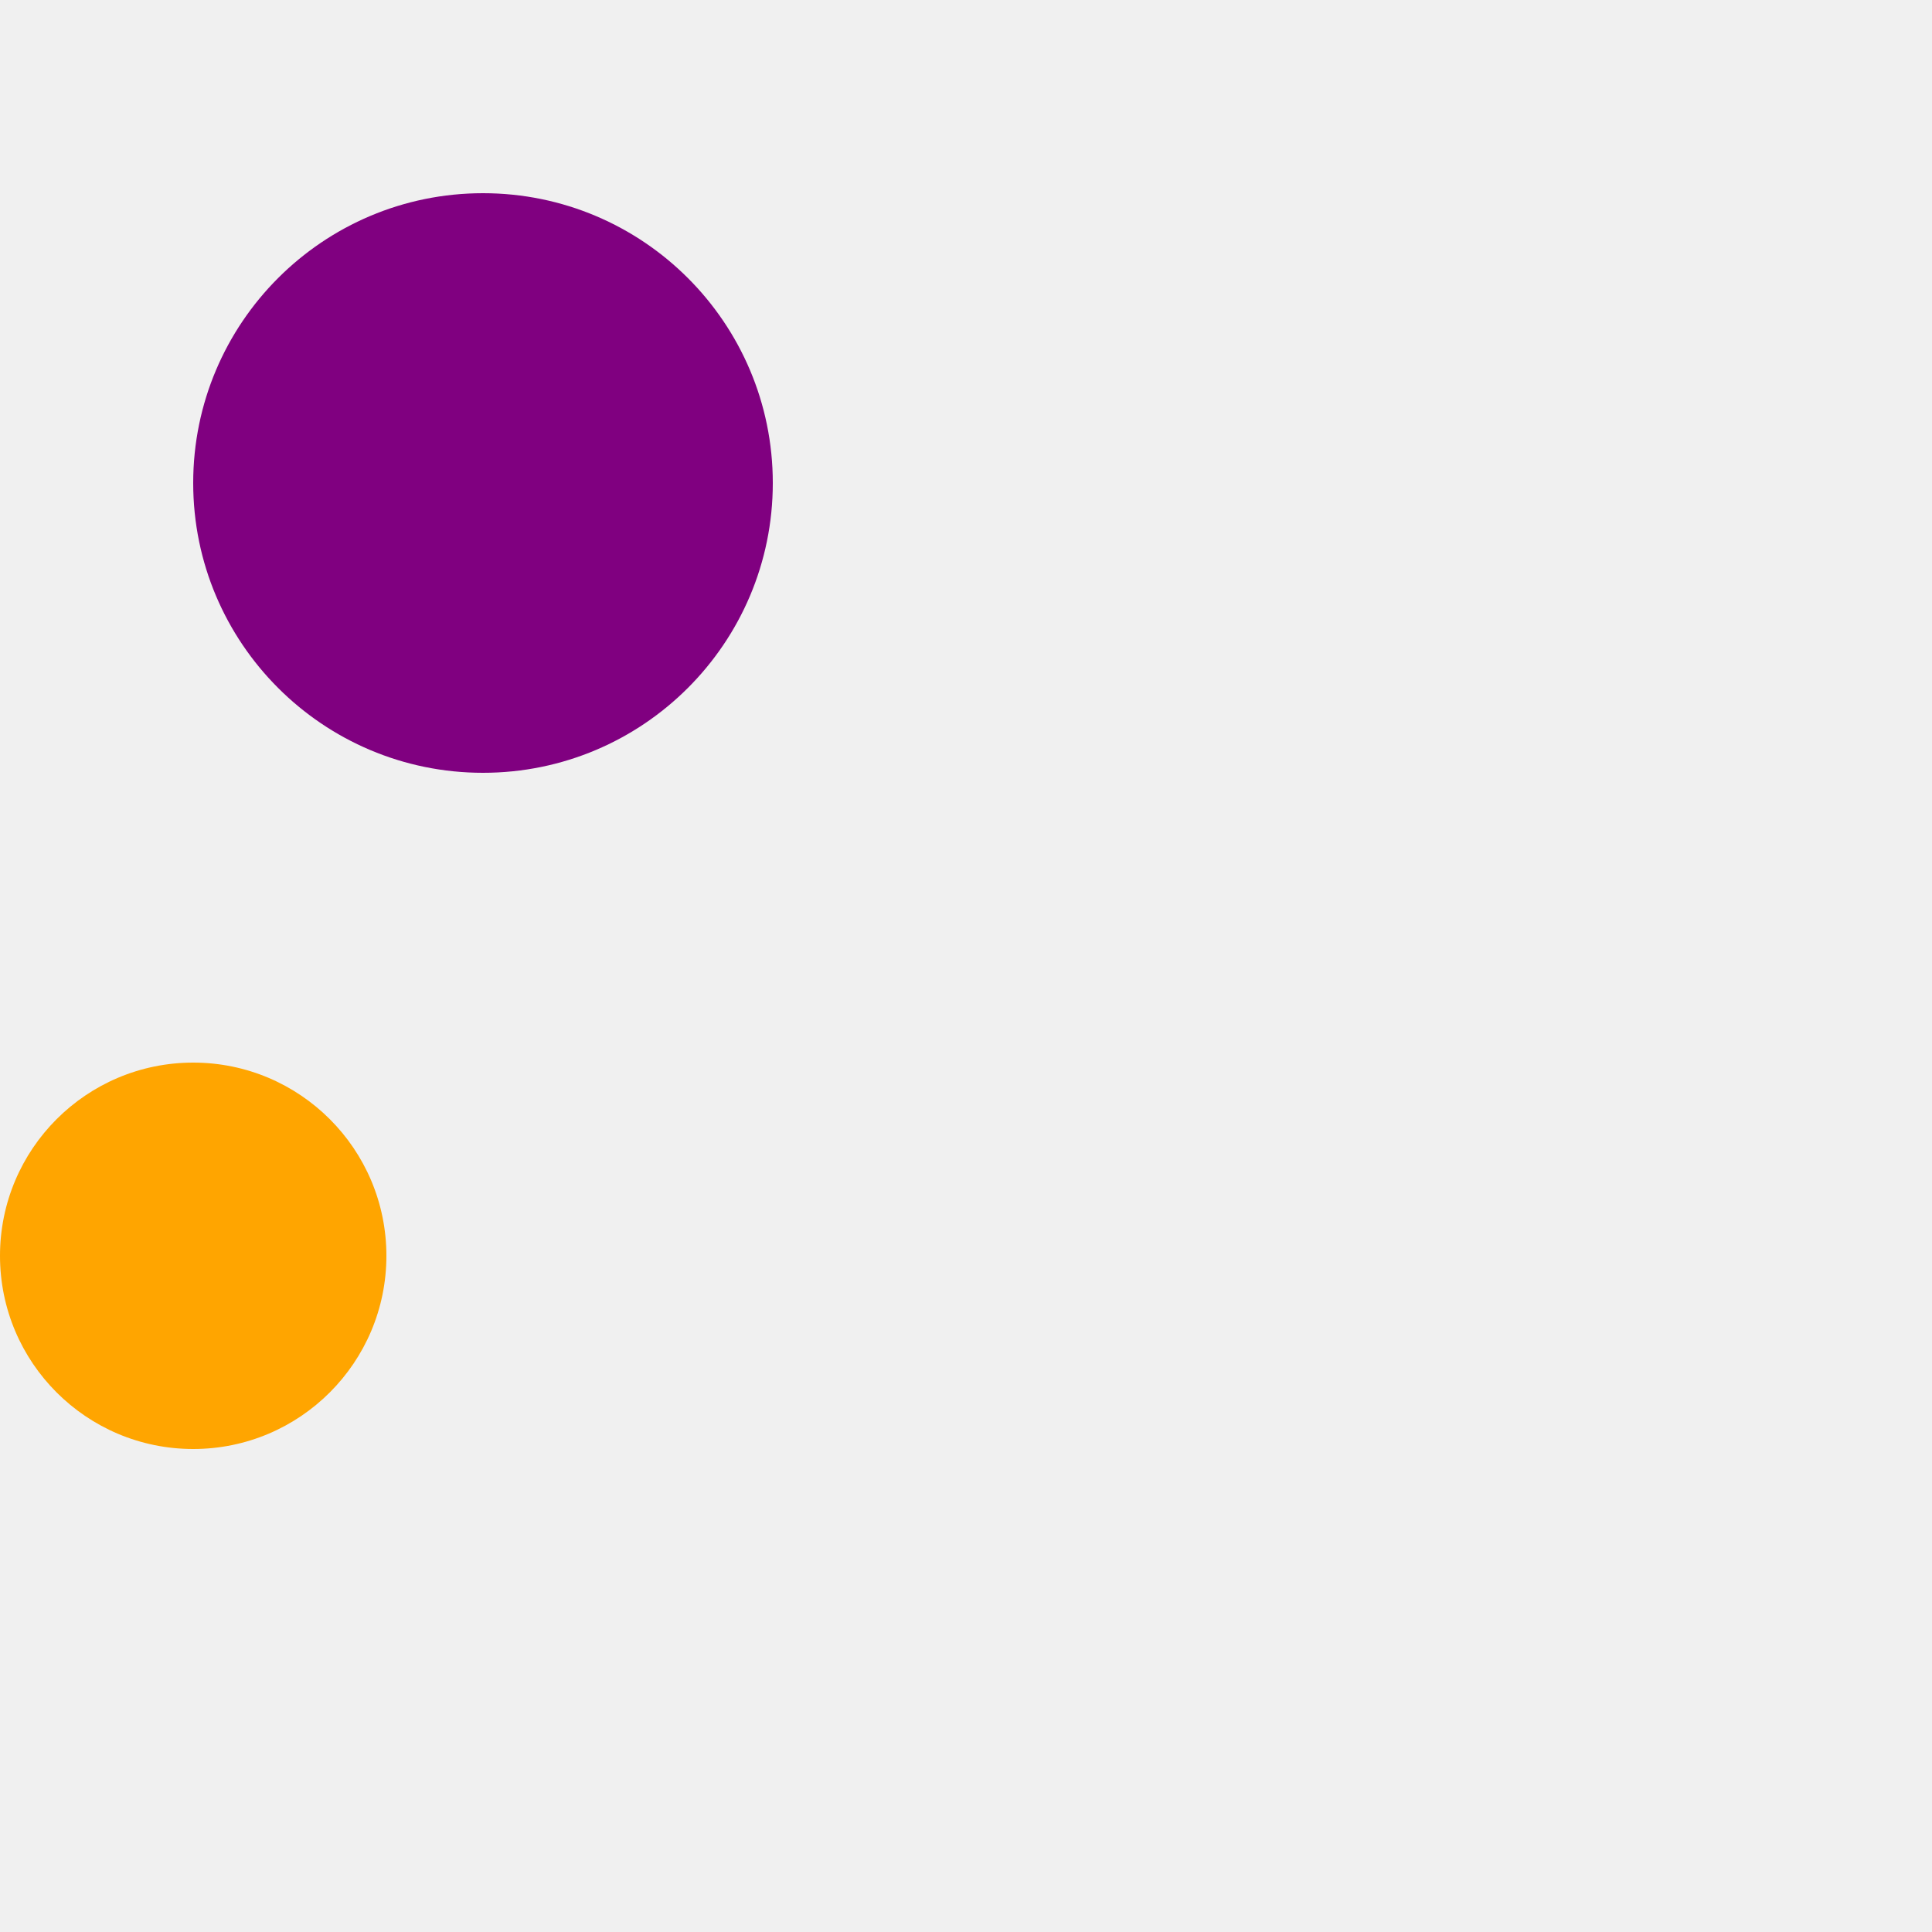
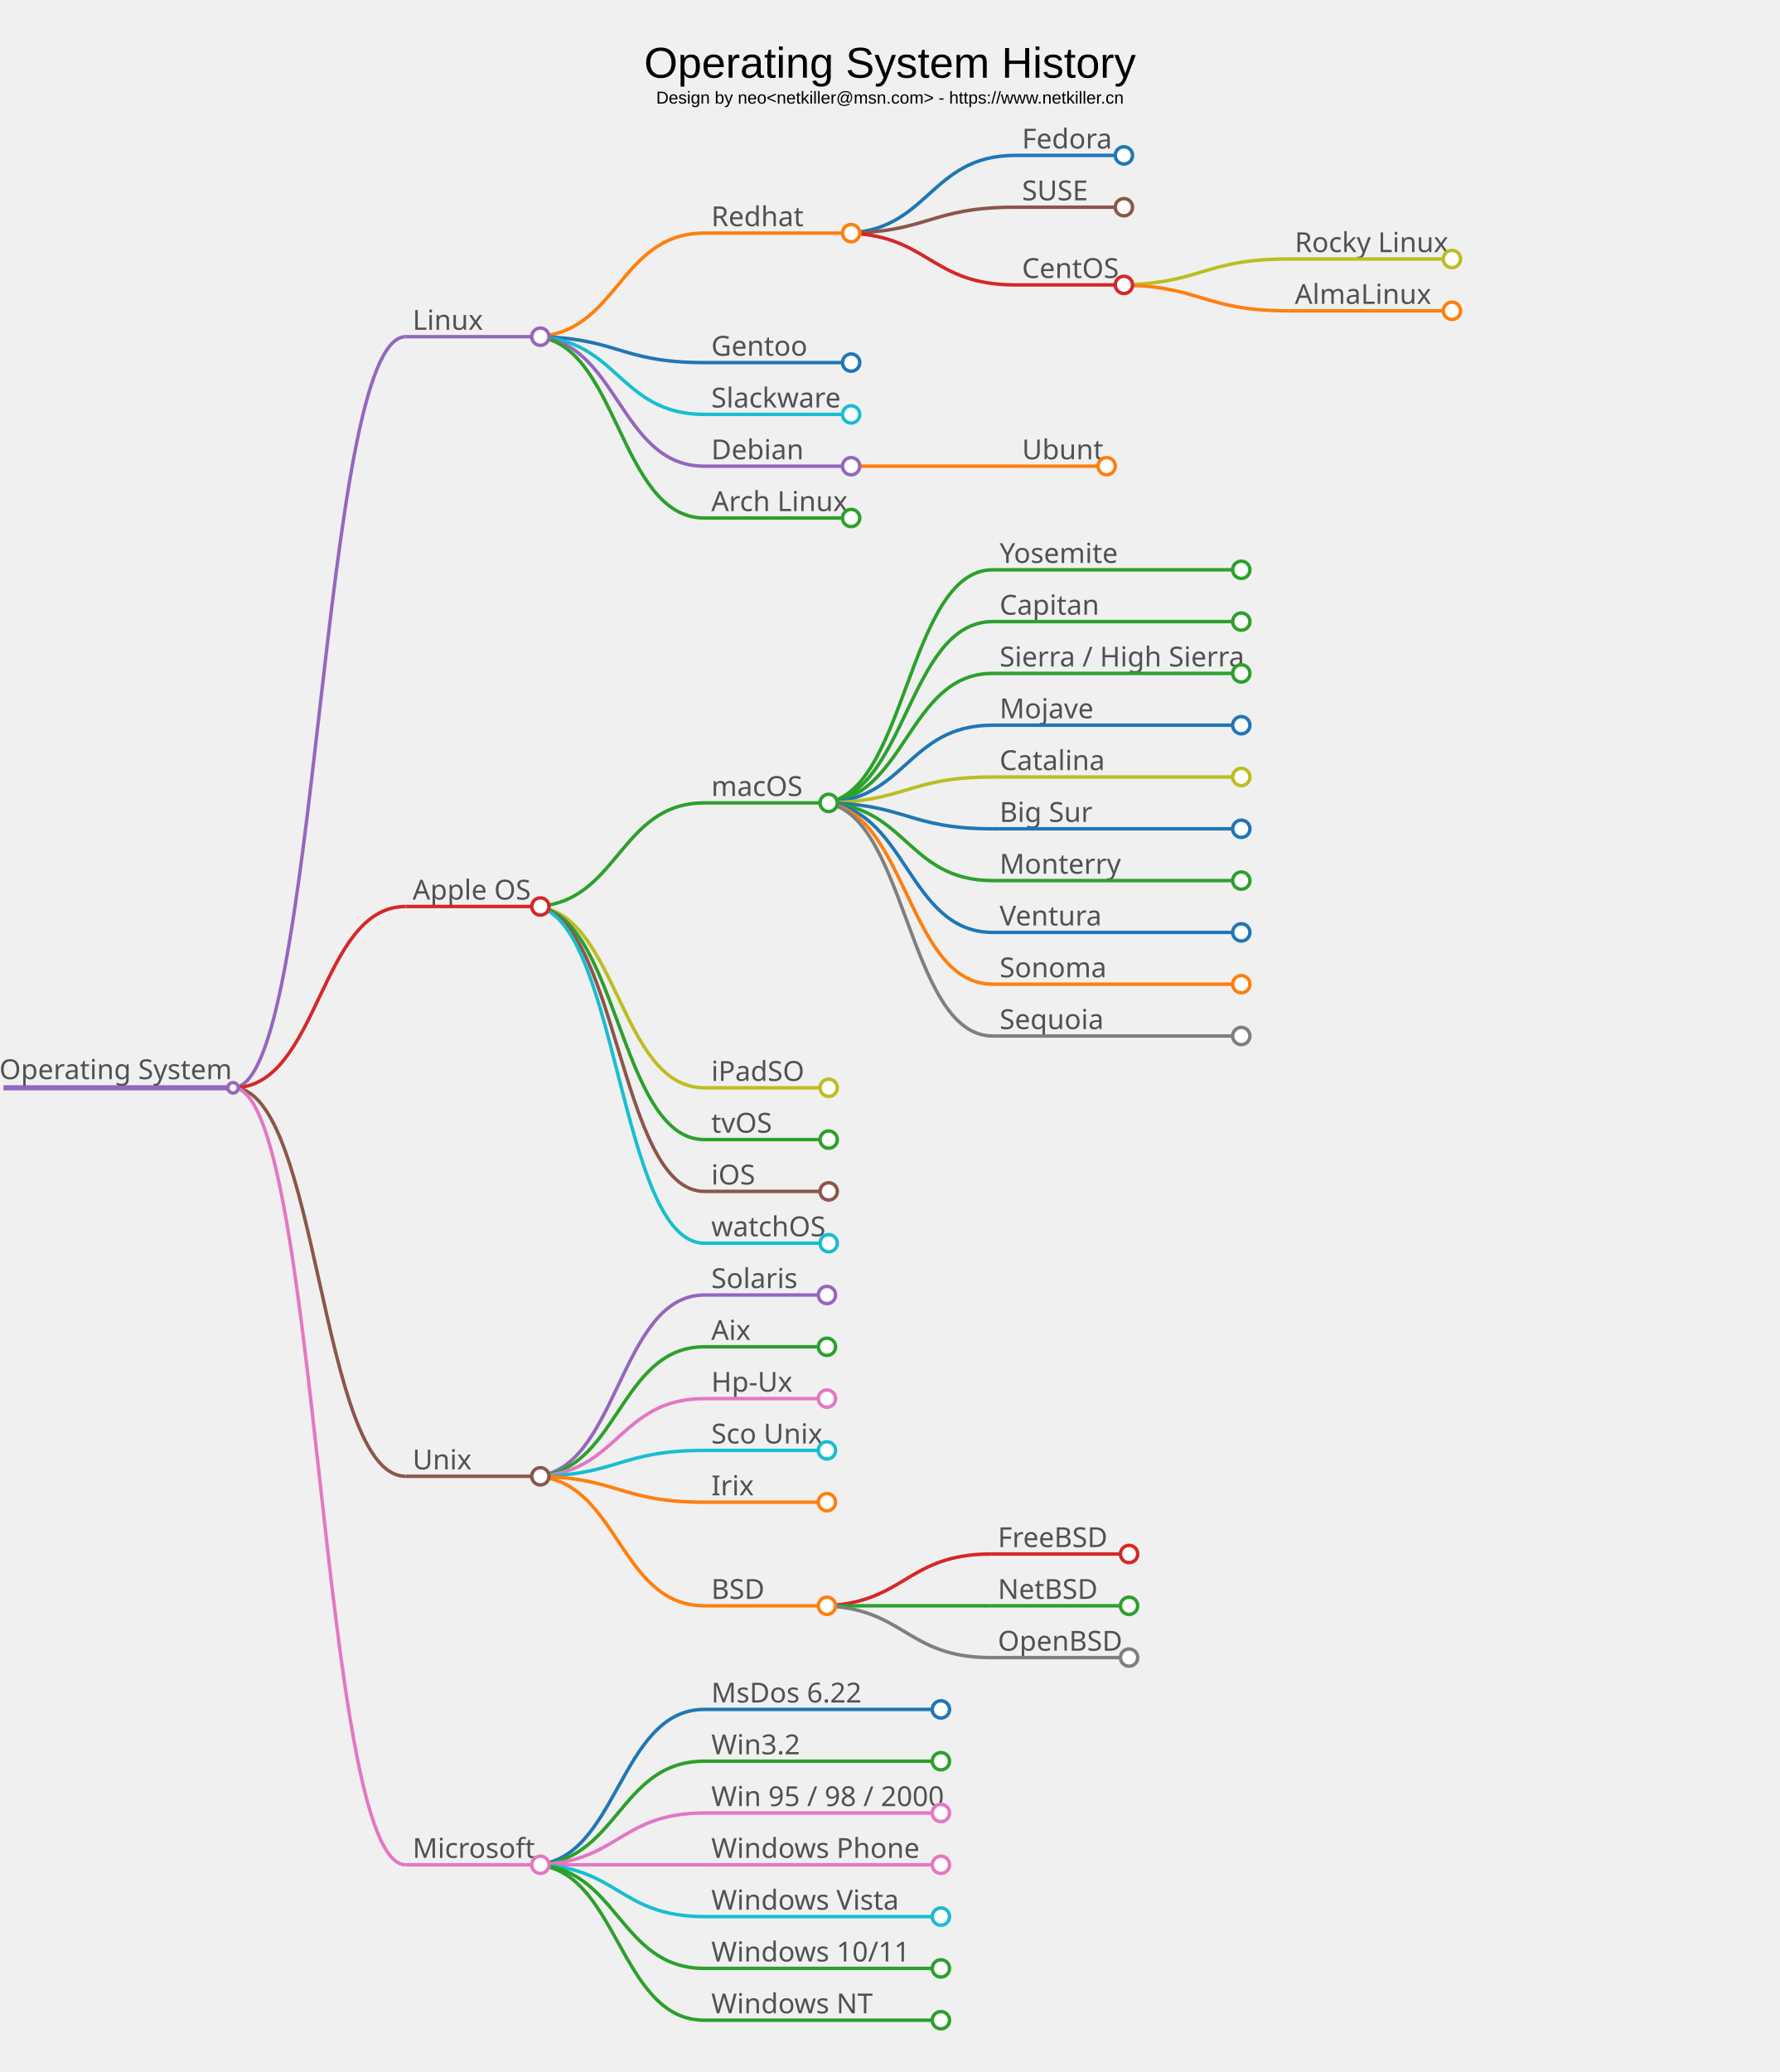
- <svg xmlns="http://www.w3.org/2000/svg" width="200" height="200">
-   <g transform="translate(100, 100)">
-     <circle cx="-50" cy="-50" r="30" fill="purple" />
-     <circle cx="-80" cy="30" r="20" fill="orange" />
-   </g>
+ <svg xmlns="http://www.w3.org/2000/svg" baseProfile="tiny" height="1200" version="1.2" width="1031">
+   <defs />
+   <text font-family="Arial" font-size="25" text-anchor="middle" x="515.5" y="45">Operating System History</text>
+   <text font-family="Arial" font-size="10" text-anchor="middle" x="515.5" y="60">Design by neo&lt;netkiller@msn.com&gt; - https://www.netkiller.cn</text>
+   <path d="M646,165 C696.0,165 696.0,150 746,150" fill="none" stroke="#bcbd22" stroke-width="2" />
+   <text fill="#515151" font-family="Songti" font-size="16" text-anchor="start" x="750" y="146">Rocky Linux</text>
+   <line stroke="#bcbd22" stroke-width="2" x1="746" x2="841" y1="150" y2="150" />
+   <circle cx="841" cy="150" fill="white" r="5" stroke="#bcbd22" stroke-width="2" />
+   <path d="M646,165 C696.0,165 696.0,180 746,180" fill="none" stroke="#ff7f0e" stroke-width="2" />
+   <text fill="#515151" font-family="Songti" font-size="16" text-anchor="start" x="750" y="176">AlmaLinux</text>
+   <line stroke="#ff7f0e" stroke-width="2" x1="746" x2="841" y1="180" y2="180" />
+   <circle cx="841" cy="180" fill="white" r="5" stroke="#ff7f0e" stroke-width="2" />
+   <path d="M488,135 C538.0,135 538.0,90 588,90" fill="none" stroke="#1f77b4" stroke-width="2" />
+   <text fill="#515151" font-family="Songti" font-size="16" text-anchor="start" x="592" y="86">Fedora</text>
+   <line stroke="#1f77b4" stroke-width="2" x1="588" x2="651" y1="90" y2="90" />
+   <circle cx="651" cy="90" fill="white" r="5" stroke="#1f77b4" stroke-width="2" />
+   <path d="M488,135 C538.0,135 538.0,120 588,120" fill="none" stroke="#8c564b" stroke-width="2" />
+   <text fill="#515151" font-family="Songti" font-size="16" text-anchor="start" x="592" y="116">SUSE</text>
+   <line stroke="#8c564b" stroke-width="2" x1="588" x2="651" y1="120" y2="120" />
+   <circle cx="651" cy="120" fill="white" r="5" stroke="#8c564b" stroke-width="2" />
+   <path d="M488,135 C538.0,135 538.0,165 588,165" fill="none" stroke="#d62728" stroke-width="2" />
+   <text fill="#515151" font-family="Songti" font-size="16" text-anchor="start" x="592" y="161">CentOS</text>
+   <line stroke="#d62728" stroke-width="2" x1="588" x2="651" y1="165" y2="165" />
+   <circle cx="651" cy="165" fill="white" r="5" stroke="#d62728" stroke-width="2" />
+   <path d="M488,270 C538.0,270 538.0,270 588,270" fill="none" stroke="#ff7f0e" stroke-width="2" />
+   <text fill="#515151" font-family="Songti" font-size="16" text-anchor="start" x="592" y="266">Ubunt</text>
+   <line stroke="#ff7f0e" stroke-width="2" x1="588" x2="641" y1="270" y2="270" />
+   <circle cx="641" cy="270" fill="white" r="5" stroke="#ff7f0e" stroke-width="2" />
+   <path d="M308,195 C358.0,195 358.0,135 408,135" fill="none" stroke="#ff7f0e" stroke-width="2" />
+   <text fill="#515151" font-family="Songti" font-size="16" text-anchor="start" x="412" y="131">Redhat</text>
+   <line stroke="#ff7f0e" stroke-width="2" x1="408" x2="493" y1="135" y2="135" />
+   <circle cx="493" cy="135" fill="white" r="5" stroke="#ff7f0e" stroke-width="2" />
+   <path d="M308,195 C358.0,195 358.0,210 408,210" fill="none" stroke="#1f77b4" stroke-width="2" />
+   <text fill="#515151" font-family="Songti" font-size="16" text-anchor="start" x="412" y="206">Gentoo</text>
+   <line stroke="#1f77b4" stroke-width="2" x1="408" x2="493" y1="210" y2="210" />
+   <circle cx="493" cy="210" fill="white" r="5" stroke="#1f77b4" stroke-width="2" />
+   <path d="M308,195 C358.0,195 358.0,240 408,240" fill="none" stroke="#17becf" stroke-width="2" />
+   <text fill="#515151" font-family="Songti" font-size="16" text-anchor="start" x="412" y="236">Slackware</text>
+   <line stroke="#17becf" stroke-width="2" x1="408" x2="493" y1="240" y2="240" />
+   <circle cx="493" cy="240" fill="white" r="5" stroke="#17becf" stroke-width="2" />
+   <path d="M308,195 C358.0,195 358.0,270 408,270" fill="none" stroke="#9467bd" stroke-width="2" />
+   <text fill="#515151" font-family="Songti" font-size="16" text-anchor="start" x="412" y="266">Debian</text>
+   <line stroke="#9467bd" stroke-width="2" x1="408" x2="493" y1="270" y2="270" />
+   <circle cx="493" cy="270" fill="white" r="5" stroke="#9467bd" stroke-width="2" />
+   <path d="M308,195 C358.0,195 358.0,300 408,300" fill="none" stroke="#2ca02c" stroke-width="2" />
+   <text fill="#515151" font-family="Songti" font-size="16" text-anchor="start" x="412" y="296">Arch Linux</text>
+   <line stroke="#2ca02c" stroke-width="2" x1="408" x2="493" y1="300" y2="300" />
+   <circle cx="493" cy="300" fill="white" r="5" stroke="#2ca02c" stroke-width="2" />
+   <path d="M475,465 C525.0,465 525.0,330 575,330" fill="none" stroke="#2ca02c" stroke-width="2" />
+   <text fill="#515151" font-family="Songti" font-size="16" text-anchor="start" x="579" y="326">Yosemite</text>
+   <line stroke="#2ca02c" stroke-width="2" x1="575" x2="719" y1="330" y2="330" />
+   <circle cx="719" cy="330" fill="white" r="5" stroke="#2ca02c" stroke-width="2" />
+   <path d="M475,465 C525.0,465 525.0,360 575,360" fill="none" stroke="#2ca02c" stroke-width="2" />
+   <text fill="#515151" font-family="Songti" font-size="16" text-anchor="start" x="579" y="356">Capitan</text>
+   <line stroke="#2ca02c" stroke-width="2" x1="575" x2="719" y1="360" y2="360" />
+   <circle cx="719" cy="360" fill="white" r="5" stroke="#2ca02c" stroke-width="2" />
+   <path d="M475,465 C525.0,465 525.0,390 575,390" fill="none" stroke="#2ca02c" stroke-width="2" />
+   <text fill="#515151" font-family="Songti" font-size="16" text-anchor="start" x="579" y="386">Sierra / High Sierra</text>
+   <line stroke="#2ca02c" stroke-width="2" x1="575" x2="719" y1="390" y2="390" />
+   <circle cx="719" cy="390" fill="white" r="5" stroke="#2ca02c" stroke-width="2" />
+   <path d="M475,465 C525.0,465 525.0,420 575,420" fill="none" stroke="#1f77b4" stroke-width="2" />
+   <text fill="#515151" font-family="Songti" font-size="16" text-anchor="start" x="579" y="416">Mojave</text>
+   <line stroke="#1f77b4" stroke-width="2" x1="575" x2="719" y1="420" y2="420" />
+   <circle cx="719" cy="420" fill="white" r="5" stroke="#1f77b4" stroke-width="2" />
+   <path d="M475,465 C525.0,465 525.0,450 575,450" fill="none" stroke="#bcbd22" stroke-width="2" />
+   <text fill="#515151" font-family="Songti" font-size="16" text-anchor="start" x="579" y="446">Catalina</text>
+   <line stroke="#bcbd22" stroke-width="2" x1="575" x2="719" y1="450" y2="450" />
+   <circle cx="719" cy="450" fill="white" r="5" stroke="#bcbd22" stroke-width="2" />
+   <path d="M475,465 C525.0,465 525.0,480 575,480" fill="none" stroke="#1f77b4" stroke-width="2" />
+   <text fill="#515151" font-family="Songti" font-size="16" text-anchor="start" x="579" y="476">Big Sur</text>
+   <line stroke="#1f77b4" stroke-width="2" x1="575" x2="719" y1="480" y2="480" />
+   <circle cx="719" cy="480" fill="white" r="5" stroke="#1f77b4" stroke-width="2" />
+   <path d="M475,465 C525.0,465 525.0,510 575,510" fill="none" stroke="#2ca02c" stroke-width="2" />
+   <text fill="#515151" font-family="Songti" font-size="16" text-anchor="start" x="579" y="506">Monterry</text>
+   <line stroke="#2ca02c" stroke-width="2" x1="575" x2="719" y1="510" y2="510" />
+   <circle cx="719" cy="510" fill="white" r="5" stroke="#2ca02c" stroke-width="2" />
+   <path d="M475,465 C525.0,465 525.0,540 575,540" fill="none" stroke="#1f77b4" stroke-width="2" />
+   <text fill="#515151" font-family="Songti" font-size="16" text-anchor="start" x="579" y="536">Ventura</text>
+   <line stroke="#1f77b4" stroke-width="2" x1="575" x2="719" y1="540" y2="540" />
+   <circle cx="719" cy="540" fill="white" r="5" stroke="#1f77b4" stroke-width="2" />
+   <path d="M475,465 C525.0,465 525.0,570 575,570" fill="none" stroke="#ff7f0e" stroke-width="2" />
+   <text fill="#515151" font-family="Songti" font-size="16" text-anchor="start" x="579" y="566">Sonoma</text>
+   <line stroke="#ff7f0e" stroke-width="2" x1="575" x2="719" y1="570" y2="570" />
+   <circle cx="719" cy="570" fill="white" r="5" stroke="#ff7f0e" stroke-width="2" />
+   <path d="M475,465 C525.0,465 525.0,600 575,600" fill="none" stroke="#7f7f7f" stroke-width="2" />
+   <text fill="#515151" font-family="Songti" font-size="16" text-anchor="start" x="579" y="596">Sequoia</text>
+   <line stroke="#7f7f7f" stroke-width="2" x1="575" x2="719" y1="600" y2="600" />
+   <circle cx="719" cy="600" fill="white" r="5" stroke="#7f7f7f" stroke-width="2" />
+   <path d="M308,525 C358.0,525 358.0,465 408,465" fill="none" stroke="#2ca02c" stroke-width="2" />
+   <text fill="#515151" font-family="Songti" font-size="16" text-anchor="start" x="412" y="461">macOS</text>
+   <line stroke="#2ca02c" stroke-width="2" x1="408" x2="480" y1="465" y2="465" />
+   <circle cx="480" cy="465" fill="white" r="5" stroke="#2ca02c" stroke-width="2" />
+   <path d="M308,525 C358.0,525 358.0,630 408,630" fill="none" stroke="#bcbd22" stroke-width="2" />
+   <text fill="#515151" font-family="Songti" font-size="16" text-anchor="start" x="412" y="626">iPadSO</text>
+   <line stroke="#bcbd22" stroke-width="2" x1="408" x2="480" y1="630" y2="630" />
+   <circle cx="480" cy="630" fill="white" r="5" stroke="#bcbd22" stroke-width="2" />
+   <path d="M308,525 C358.0,525 358.0,660 408,660" fill="none" stroke="#2ca02c" stroke-width="2" />
+   <text fill="#515151" font-family="Songti" font-size="16" text-anchor="start" x="412" y="656">tvOS</text>
+   <line stroke="#2ca02c" stroke-width="2" x1="408" x2="480" y1="660" y2="660" />
+   <circle cx="480" cy="660" fill="white" r="5" stroke="#2ca02c" stroke-width="2" />
+   <path d="M308,525 C358.0,525 358.0,690 408,690" fill="none" stroke="#8c564b" stroke-width="2" />
+   <text fill="#515151" font-family="Songti" font-size="16" text-anchor="start" x="412" y="686">iOS</text>
+   <line stroke="#8c564b" stroke-width="2" x1="408" x2="480" y1="690" y2="690" />
+   <circle cx="480" cy="690" fill="white" r="5" stroke="#8c564b" stroke-width="2" />
+   <path d="M308,525 C358.0,525 358.0,720 408,720" fill="none" stroke="#17becf" stroke-width="2" />
+   <text fill="#515151" font-family="Songti" font-size="16" text-anchor="start" x="412" y="716">watchOS</text>
+   <line stroke="#17becf" stroke-width="2" x1="408" x2="480" y1="720" y2="720" />
+   <circle cx="480" cy="720" fill="white" r="5" stroke="#17becf" stroke-width="2" />
+   <path d="M474,930 C524.0,930 524.0,900 574,900" fill="none" stroke="#d62728" stroke-width="2" />
+   <text fill="#515151" font-family="Songti" font-size="16" text-anchor="start" x="578" y="896">FreeBSD</text>
+   <line stroke="#d62728" stroke-width="2" x1="574" x2="654" y1="900" y2="900" />
+   <circle cx="654" cy="900" fill="white" r="5" stroke="#d62728" stroke-width="2" />
+   <path d="M474,930 C524.0,930 524.0,930 574,930" fill="none" stroke="#2ca02c" stroke-width="2" />
+   <text fill="#515151" font-family="Songti" font-size="16" text-anchor="start" x="578" y="926">NetBSD</text>
+   <line stroke="#2ca02c" stroke-width="2" x1="574" x2="654" y1="930" y2="930" />
+   <circle cx="654" cy="930" fill="white" r="5" stroke="#2ca02c" stroke-width="2" />
+   <path d="M474,930 C524.0,930 524.0,960 574,960" fill="none" stroke="#7f7f7f" stroke-width="2" />
+   <text fill="#515151" font-family="Songti" font-size="16" text-anchor="start" x="578" y="956">OpenBSD</text>
+   <line stroke="#7f7f7f" stroke-width="2" x1="574" x2="654" y1="960" y2="960" />
+   <circle cx="654" cy="960" fill="white" r="5" stroke="#7f7f7f" stroke-width="2" />
+   <path d="M308,855 C358.0,855 358.0,750 408,750" fill="none" stroke="#9467bd" stroke-width="2" />
+   <text fill="#515151" font-family="Songti" font-size="16" text-anchor="start" x="412" y="746">Solaris</text>
+   <line stroke="#9467bd" stroke-width="2" x1="408" x2="479" y1="750" y2="750" />
+   <circle cx="479" cy="750" fill="white" r="5" stroke="#9467bd" stroke-width="2" />
+   <path d="M308,855 C358.0,855 358.0,780 408,780" fill="none" stroke="#2ca02c" stroke-width="2" />
+   <text fill="#515151" font-family="Songti" font-size="16" text-anchor="start" x="412" y="776">Aix</text>
+   <line stroke="#2ca02c" stroke-width="2" x1="408" x2="479" y1="780" y2="780" />
+   <circle cx="479" cy="780" fill="white" r="5" stroke="#2ca02c" stroke-width="2" />
+   <path d="M308,855 C358.0,855 358.0,810 408,810" fill="none" stroke="#e377c2" stroke-width="2" />
+   <text fill="#515151" font-family="Songti" font-size="16" text-anchor="start" x="412" y="806">Hp-Ux</text>
+   <line stroke="#e377c2" stroke-width="2" x1="408" x2="479" y1="810" y2="810" />
+   <circle cx="479" cy="810" fill="white" r="5" stroke="#e377c2" stroke-width="2" />
+   <path d="M308,855 C358.0,855 358.0,840 408,840" fill="none" stroke="#17becf" stroke-width="2" />
+   <text fill="#515151" font-family="Songti" font-size="16" text-anchor="start" x="412" y="836">Sco Unix</text>
+   <line stroke="#17becf" stroke-width="2" x1="408" x2="479" y1="840" y2="840" />
+   <circle cx="479" cy="840" fill="white" r="5" stroke="#17becf" stroke-width="2" />
+   <path d="M308,855 C358.0,855 358.0,870 408,870" fill="none" stroke="#ff7f0e" stroke-width="2" />
+   <text fill="#515151" font-family="Songti" font-size="16" text-anchor="start" x="412" y="866">Irix</text>
+   <line stroke="#ff7f0e" stroke-width="2" x1="408" x2="479" y1="870" y2="870" />
+   <circle cx="479" cy="870" fill="white" r="5" stroke="#ff7f0e" stroke-width="2" />
+   <path d="M308,855 C358.0,855 358.0,930 408,930" fill="none" stroke="#ff7f0e" stroke-width="2" />
+   <text fill="#515151" font-family="Songti" font-size="16" text-anchor="start" x="412" y="926">BSD</text>
+   <line stroke="#ff7f0e" stroke-width="2" x1="408" x2="479" y1="930" y2="930" />
+   <circle cx="479" cy="930" fill="white" r="5" stroke="#ff7f0e" stroke-width="2" />
+   <path d="M308,1080 C358.0,1080 358.0,990 408,990" fill="none" stroke="#1f77b4" stroke-width="2" />
+   <text fill="#515151" font-family="Songti" font-size="16" text-anchor="start" x="412" y="986">MsDos 6.22</text>
+   <line stroke="#1f77b4" stroke-width="2" x1="408" x2="545" y1="990" y2="990" />
+   <circle cx="545" cy="990" fill="white" r="5" stroke="#1f77b4" stroke-width="2" />
+   <path d="M308,1080 C358.0,1080 358.0,1020 408,1020" fill="none" stroke="#2ca02c" stroke-width="2" />
+   <text fill="#515151" font-family="Songti" font-size="16" text-anchor="start" x="412" y="1016">Win3.2</text>
+   <line stroke="#2ca02c" stroke-width="2" x1="408" x2="545" y1="1020" y2="1020" />
+   <circle cx="545" cy="1020" fill="white" r="5" stroke="#2ca02c" stroke-width="2" />
+   <path d="M308,1080 C358.0,1080 358.0,1050 408,1050" fill="none" stroke="#e377c2" stroke-width="2" />
+   <text fill="#515151" font-family="Songti" font-size="16" text-anchor="start" x="412" y="1046">Win 95 / 98 / 2000</text>
+   <line stroke="#e377c2" stroke-width="2" x1="408" x2="545" y1="1050" y2="1050" />
+   <circle cx="545" cy="1050" fill="white" r="5" stroke="#e377c2" stroke-width="2" />
+   <path d="M308,1080 C358.0,1080 358.0,1080 408,1080" fill="none" stroke="#e377c2" stroke-width="2" />
+   <text fill="#515151" font-family="Songti" font-size="16" text-anchor="start" x="412" y="1076">Windows Phone</text>
+   <line stroke="#e377c2" stroke-width="2" x1="408" x2="545" y1="1080" y2="1080" />
+   <circle cx="545" cy="1080" fill="white" r="5" stroke="#e377c2" stroke-width="2" />
+   <path d="M308,1080 C358.0,1080 358.0,1110 408,1110" fill="none" stroke="#17becf" stroke-width="2" />
+   <text fill="#515151" font-family="Songti" font-size="16" text-anchor="start" x="412" y="1106">Windows Vista</text>
+   <line stroke="#17becf" stroke-width="2" x1="408" x2="545" y1="1110" y2="1110" />
+   <circle cx="545" cy="1110" fill="white" r="5" stroke="#17becf" stroke-width="2" />
+   <path d="M308,1080 C358.0,1080 358.0,1140 408,1140" fill="none" stroke="#2ca02c" stroke-width="2" />
+   <text fill="#515151" font-family="Songti" font-size="16" text-anchor="start" x="412" y="1136">Windows 10/11</text>
+   <line stroke="#2ca02c" stroke-width="2" x1="408" x2="545" y1="1140" y2="1140" />
+   <circle cx="545" cy="1140" fill="white" r="5" stroke="#2ca02c" stroke-width="2" />
+   <path d="M308,1080 C358.0,1080 358.0,1170 408,1170" fill="none" stroke="#2ca02c" stroke-width="2" />
+   <text fill="#515151" font-family="Songti" font-size="16" text-anchor="start" x="412" y="1166">Windows NT</text>
+   <line stroke="#2ca02c" stroke-width="2" x1="408" x2="545" y1="1170" y2="1170" />
+   <circle cx="545" cy="1170" fill="white" r="5" stroke="#2ca02c" stroke-width="2" />
+   <path d="M135,630 C185.0,630 185.0,195 235,195" fill="none" stroke="#9467bd" stroke-width="2" />
+   <text fill="#515151" font-family="Songti" font-size="16" text-anchor="start" x="239" y="191">Linux</text>
+   <line stroke="#9467bd" stroke-width="2" x1="235" x2="313" y1="195" y2="195" />
+   <circle cx="313" cy="195" fill="white" r="5" stroke="#9467bd" stroke-width="2" />
+   <path d="M135,630 C185.0,630 185.0,525 235,525" fill="none" stroke="#d62728" stroke-width="2" />
+   <text fill="#515151" font-family="Songti" font-size="16" text-anchor="start" x="239" y="521">Apple OS</text>
+   <line stroke="#d62728" stroke-width="2" x1="235" x2="313" y1="525" y2="525" />
+   <circle cx="313" cy="525" fill="white" r="5" stroke="#d62728" stroke-width="2" />
+   <path d="M135,630 C185.0,630 185.0,855 235,855" fill="none" stroke="#8c564b" stroke-width="2" />
+   <text fill="#515151" font-family="Songti" font-size="16" text-anchor="start" x="239" y="851">Unix</text>
+   <line stroke="#8c564b" stroke-width="2" x1="235" x2="313" y1="855" y2="855" />
+   <circle cx="313" cy="855" fill="white" r="5" stroke="#8c564b" stroke-width="2" />
+   <path d="M135,630 C185.0,630 185.0,1080 235,1080" fill="none" stroke="#e377c2" stroke-width="2" />
+   <text fill="#515151" font-family="Songti" font-size="16" text-anchor="start" x="239" y="1076">Microsoft</text>
+   <line stroke="#e377c2" stroke-width="2" x1="235" x2="313" y1="1080" y2="1080" />
+   <circle cx="313" cy="1080" fill="white" r="5" stroke="#e377c2" stroke-width="2" />
+   <line stroke="#9467bd" stroke-width="3" x1="2" x2="135" y1="630" y2="630" />
+   <circle cx="135" cy="630" fill="white" r="3" stroke="#9467bd" stroke-width="2" />
+   <text fill="#515151" font-family="Songti" font-size="16" text-anchor="middle" x="67" y="625">Operating System</text>
</svg>
